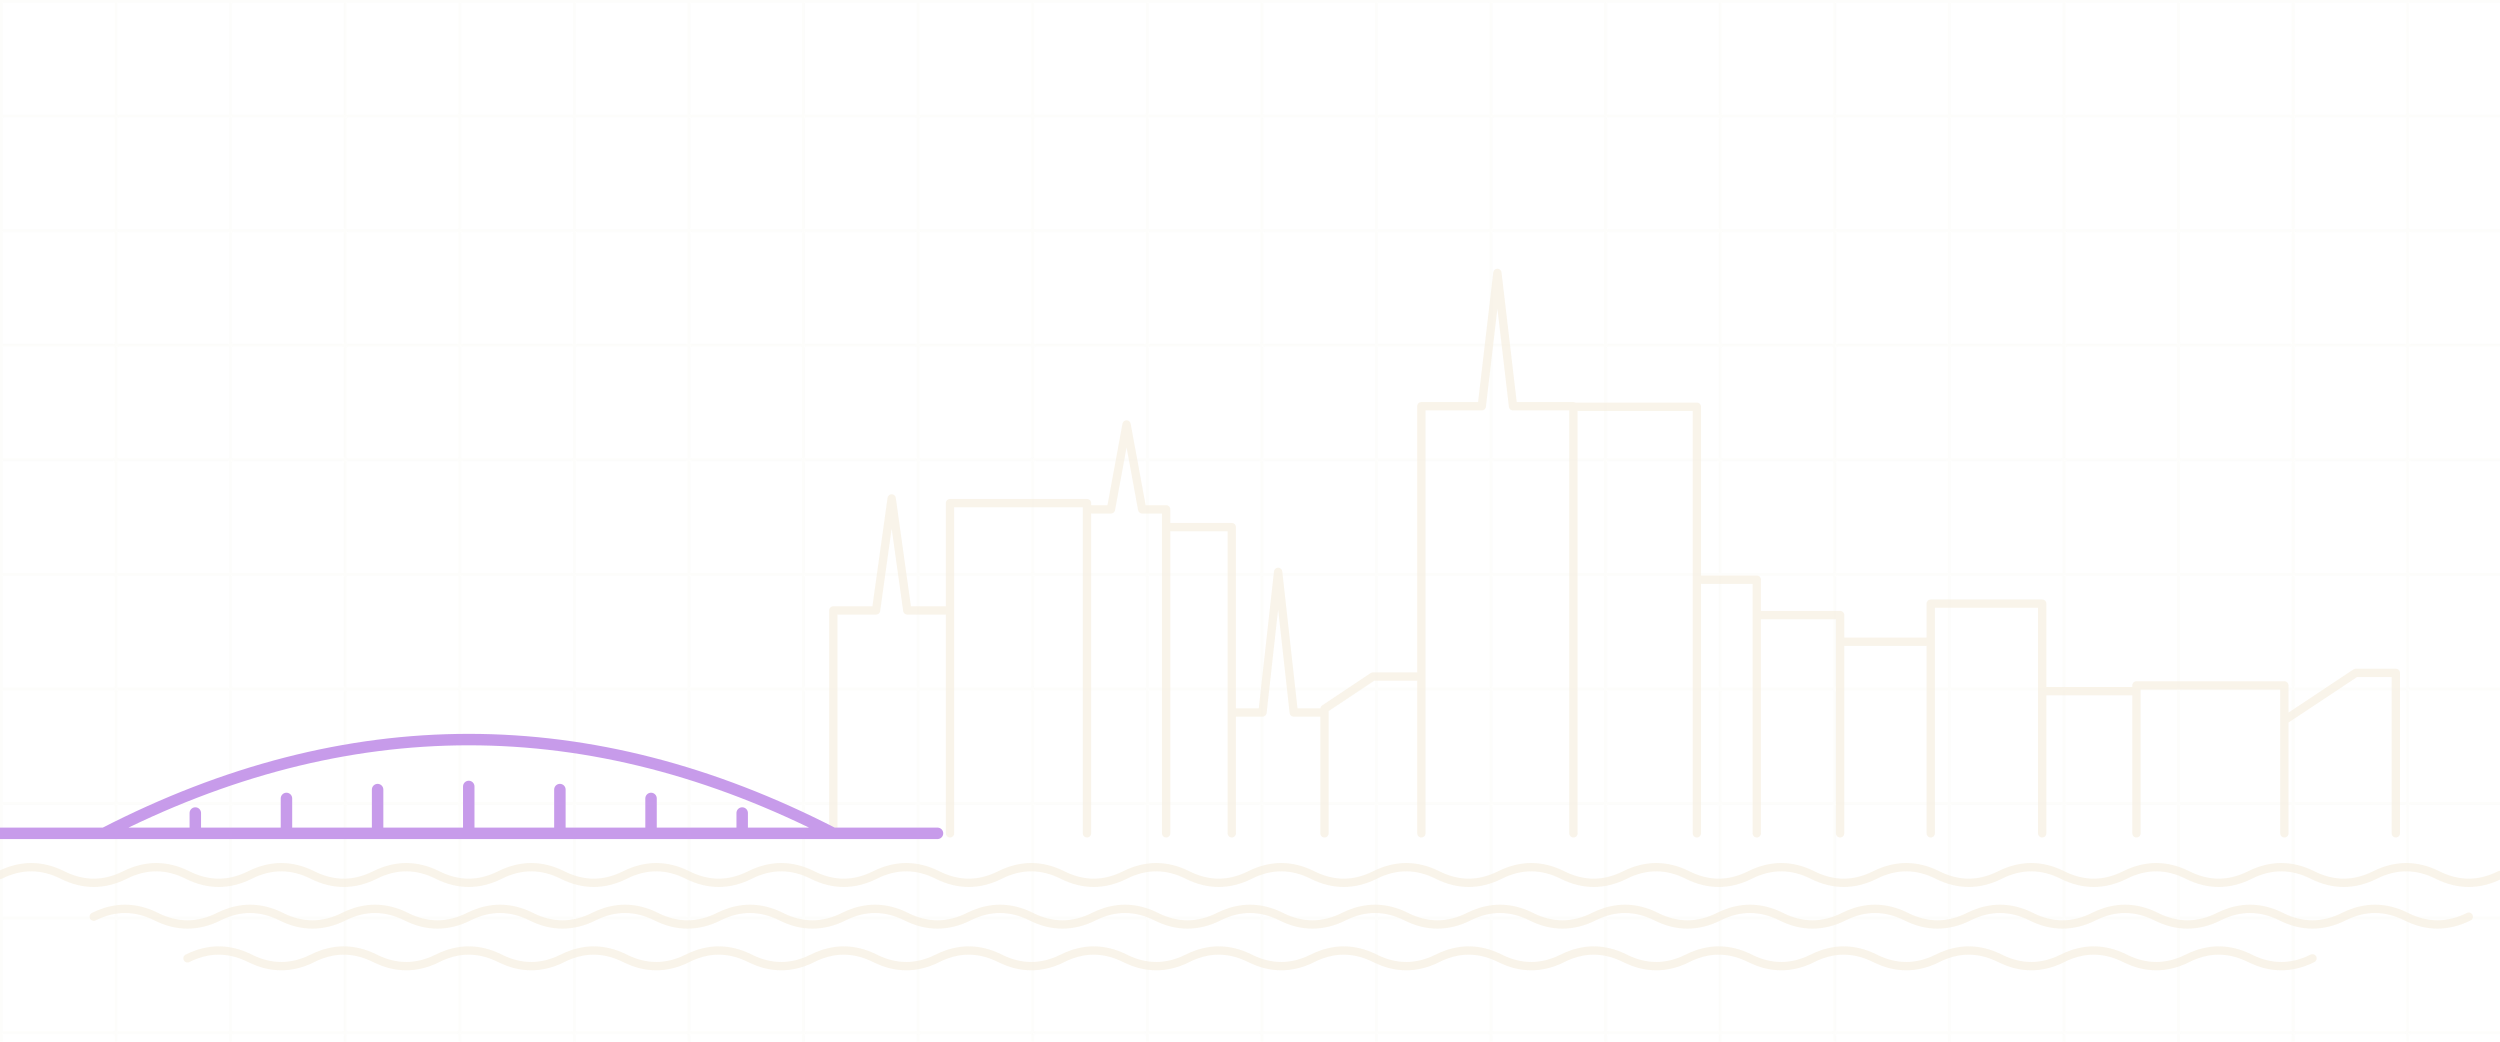
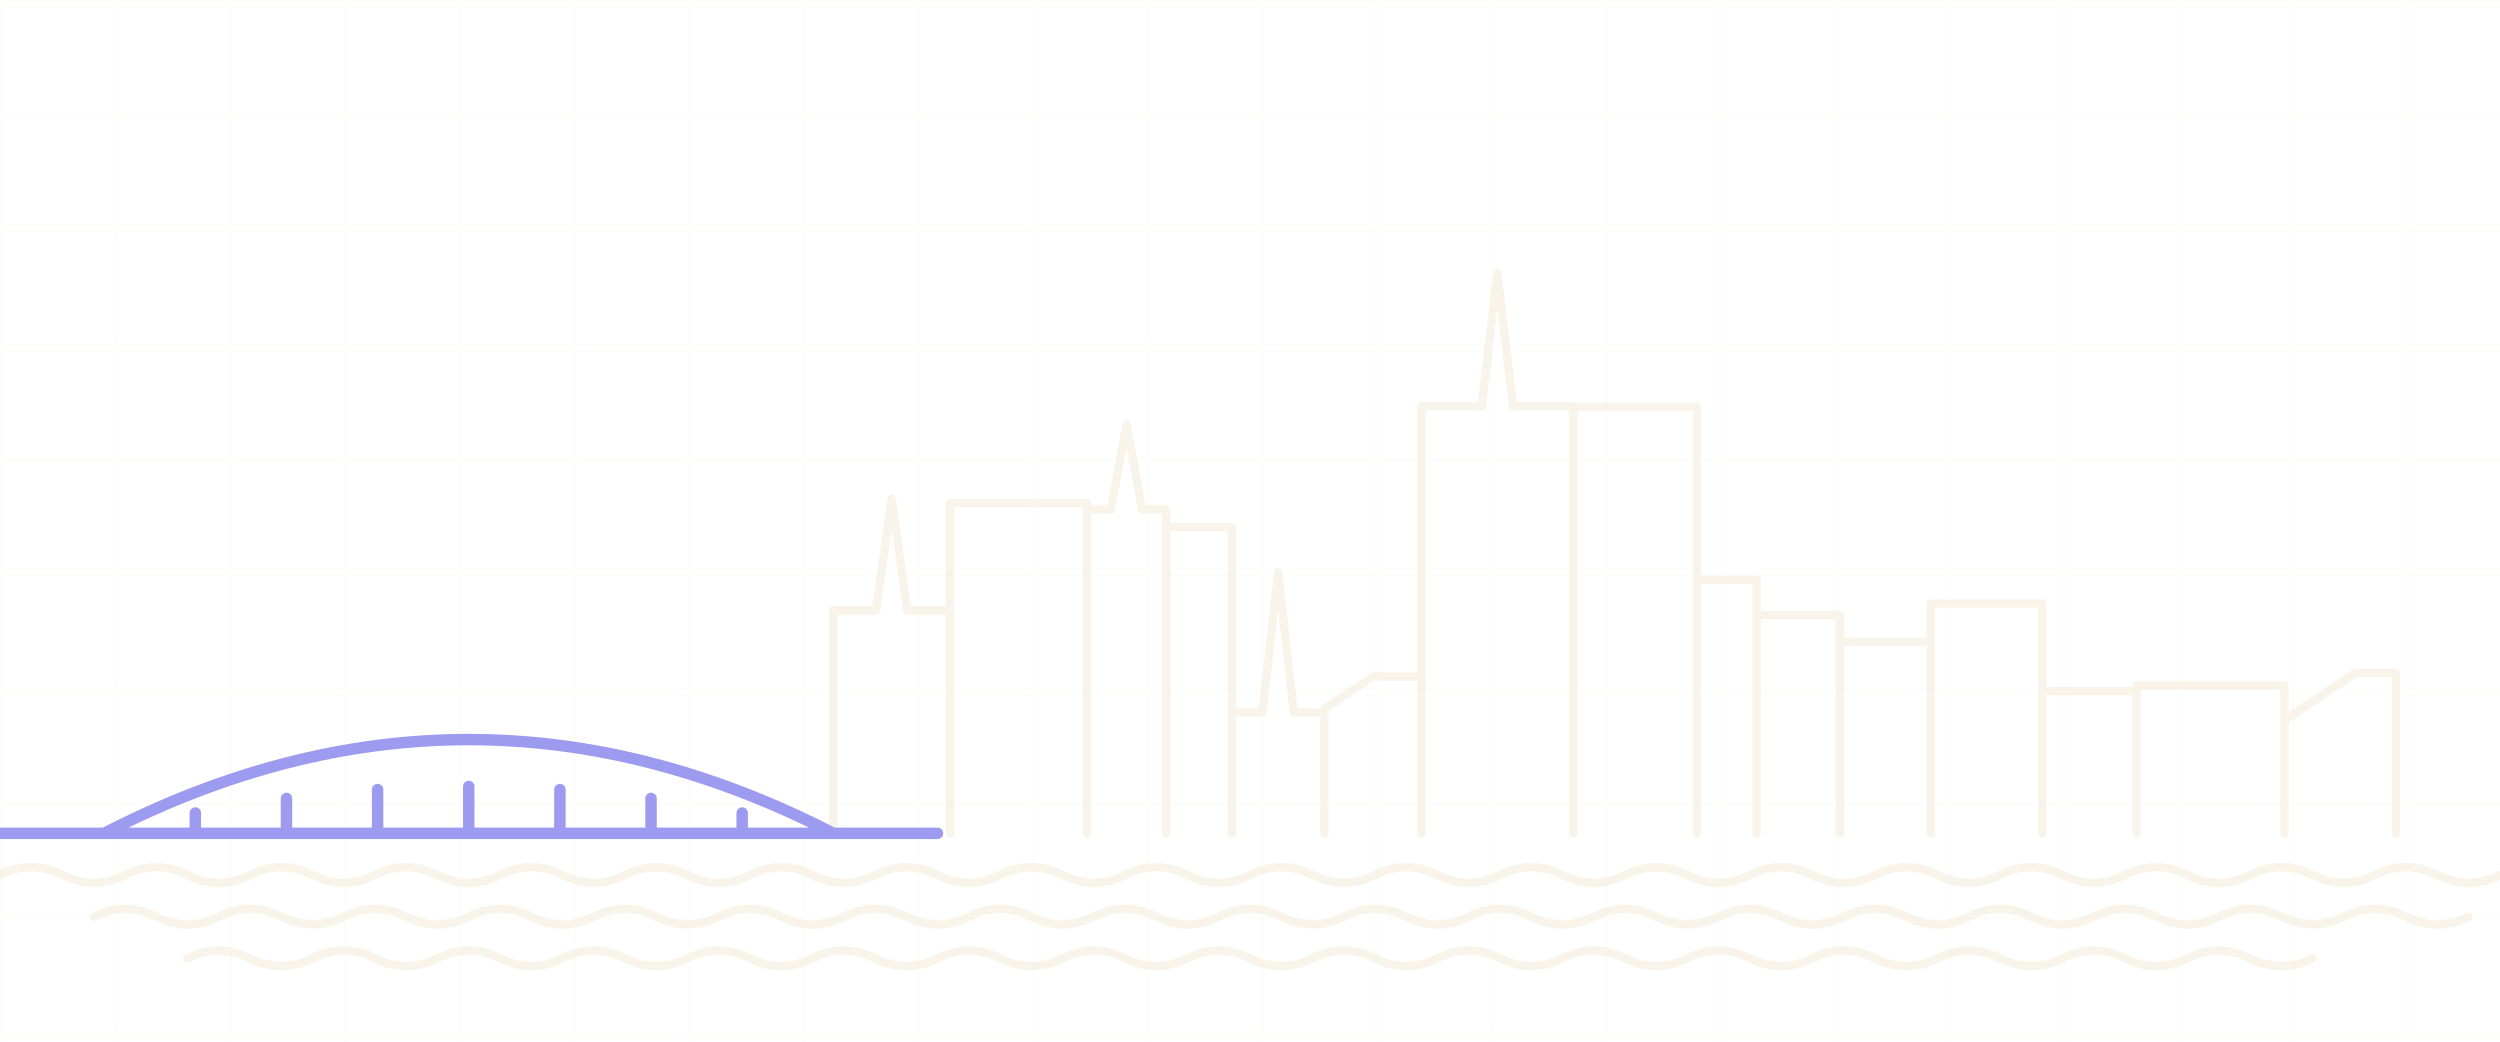
<svg xmlns="http://www.w3.org/2000/svg" viewBox="0 0 480 200" width="480" height="200" preserveAspectRatio="xMidYMax slice">
-   <style>.p{fill:none;stroke:#F5EEDF;stroke-opacity:0.13;stroke-width:1}.g{fill:none;stroke:#F5EEDF;stroke-opacity:0.16;stroke-width:1;stroke-linecap:round}.l{fill:none;stroke:#F5EEDF;stroke-opacity:0.66;stroke-width:1.6;stroke-linecap:round;stroke-linejoin:round}.a{fill:none;stroke:#C79BEA;stroke-width:2.2;stroke-linecap:round;stroke-linejoin:round}.f{fill:#C79BEA;fill-opacity:.9}@media (prefers-color-scheme:dark){.l{stroke-opacity:.56}.p{stroke-opacity:.1}}</style>
+   <style>.p{fill:none;stroke:#F5EEDF;stroke-opacity:0.13;stroke-width:1}.g{fill:none;stroke:#F5EEDF;stroke-opacity:0.16;stroke-width:1;stroke-linecap:round}.l{fill:none;stroke:#F5EEDF;stroke-opacity:0.66;stroke-width:1.6;stroke-linecap:round;stroke-linejoin:round}.a{fill:none;stroke:#9C9BEF;stroke-width:2.2;stroke-linecap:round;stroke-linejoin:round}.f{fill:#9C9BEF;fill-opacity:.9}@media (prefers-color-scheme:dark){.l{stroke-opacity:.56}.p{stroke-opacity:.1}}</style>
  <defs>
    <pattern id="t" width="22" height="22" patternUnits="userSpaceOnUse">
      <path class="p" d="M0 0V22M0 0H22" />
    </pattern>
  </defs>
  <rect width="480" height="200" fill="url(#t)" />
  <path class="l" d="M160 160V117.2H168.2L171.2 95.7L174.2 117.2H182.4V160V96.6H208.7V160V97.8H213.3L216.3 81.5L219.3 97.8H223.9V160V101.2H236.5V160V136.8H242.4L245.4 109.8L248.4 136.8H254.3V160V136.1L263.6 129.9H272.9V160V78H284.5L287.5 52.4L290.5 78H302.1V160V78.1H325.8V160V111.3H337.3V160V118.1H353.3V160V123.2H370.7V160V115.9H392.1V160V132.7H410.2V160V131.6H438.6V160V138.3L452.3 129.2H460V160H460M0 168q6 -3 12 0t12 0q6 -3 12 0t12 0q6 -3 12 0t12 0q6 -3 12 0t12 0q6 -3 12 0t12 0q6 -3 12 0t12 0q6 -3 12 0t12 0q6 -3 12 0t12 0q6 -3 12 0t12 0q6 -3 12 0t12 0q6 -3 12 0t12 0q6 -3 12 0t12 0q6 -3 12 0t12 0q6 -3 12 0t12 0q6 -3 12 0t12 0q6 -3 12 0t12 0q6 -3 12 0t12 0q6 -3 12 0t12 0q6 -3 12 0t12 0q6 -3 12 0t12 0M18 176q6 -3 12 0t12 0q6 -3 12 0t12 0q6 -3 12 0t12 0q6 -3 12 0t12 0q6 -3 12 0t12 0q6 -3 12 0t12 0q6 -3 12 0t12 0q6 -3 12 0t12 0q6 -3 12 0t12 0q6 -3 12 0t12 0q6 -3 12 0t12 0q6 -3 12 0t12 0q6 -3 12 0t12 0q6 -3 12 0t12 0q6 -3 12 0t12 0q6 -3 12 0t12 0q6 -3 12 0t12 0q6 -3 12 0t12 0q6 -3 12 0t12 0M36 184q6 -3 12 0t12 0q6 -3 12 0t12 0q6 -3 12 0t12 0q6 -3 12 0t12 0q6 -3 12 0t12 0q6 -3 12 0t12 0q6 -3 12 0t12 0q6 -3 12 0t12 0q6 -3 12 0t12 0q6 -3 12 0t12 0q6 -3 12 0t12 0q6 -3 12 0t12 0q6 -3 12 0t12 0q6 -3 12 0t12 0q6 -3 12 0t12 0q6 -3 12 0t12 0q6 -3 12 0t12 0" />
  <path class="a" d="M0 160H180M20 160Q90 124 160 160M37.5 160V156.1M55 160V153.3M72.5 160V151.6M90 160V151M107.5 160V151.6M125 160V153.3M142.5 160V156.1" />
</svg>
